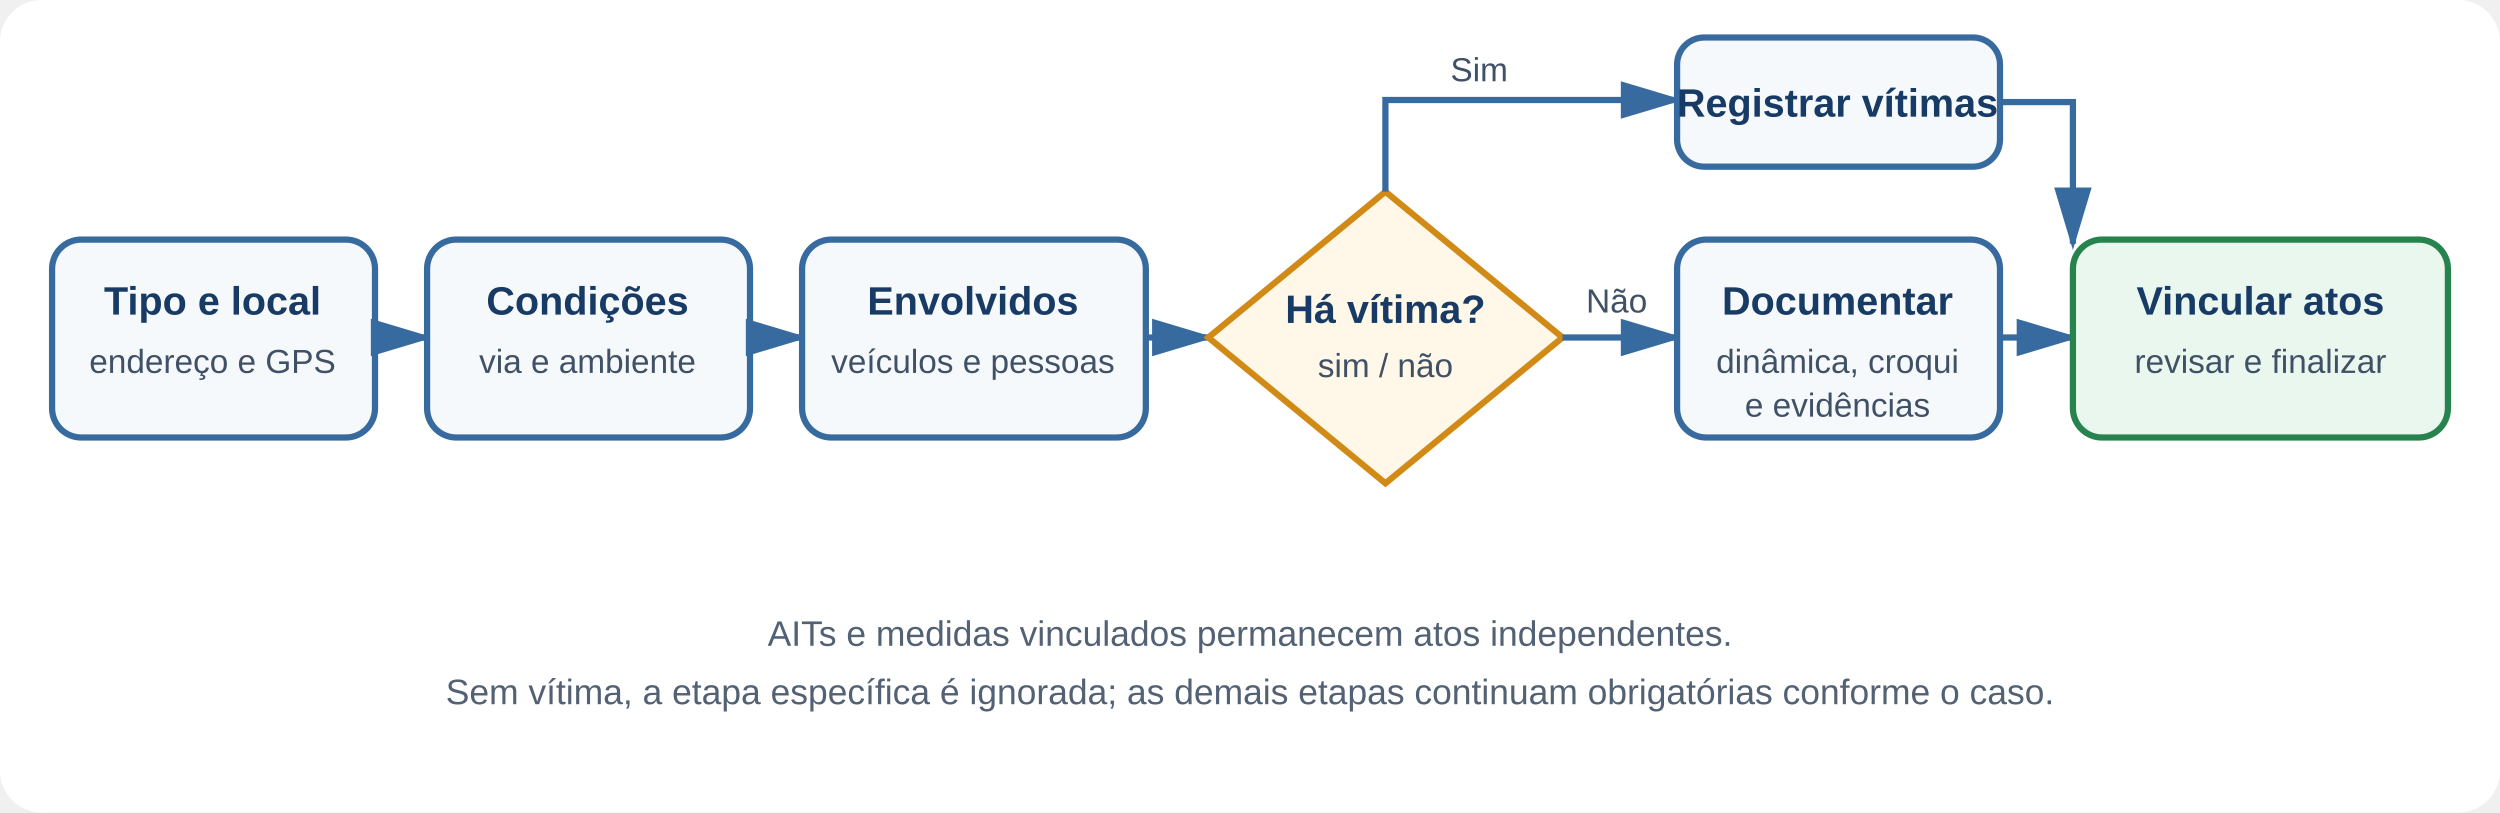
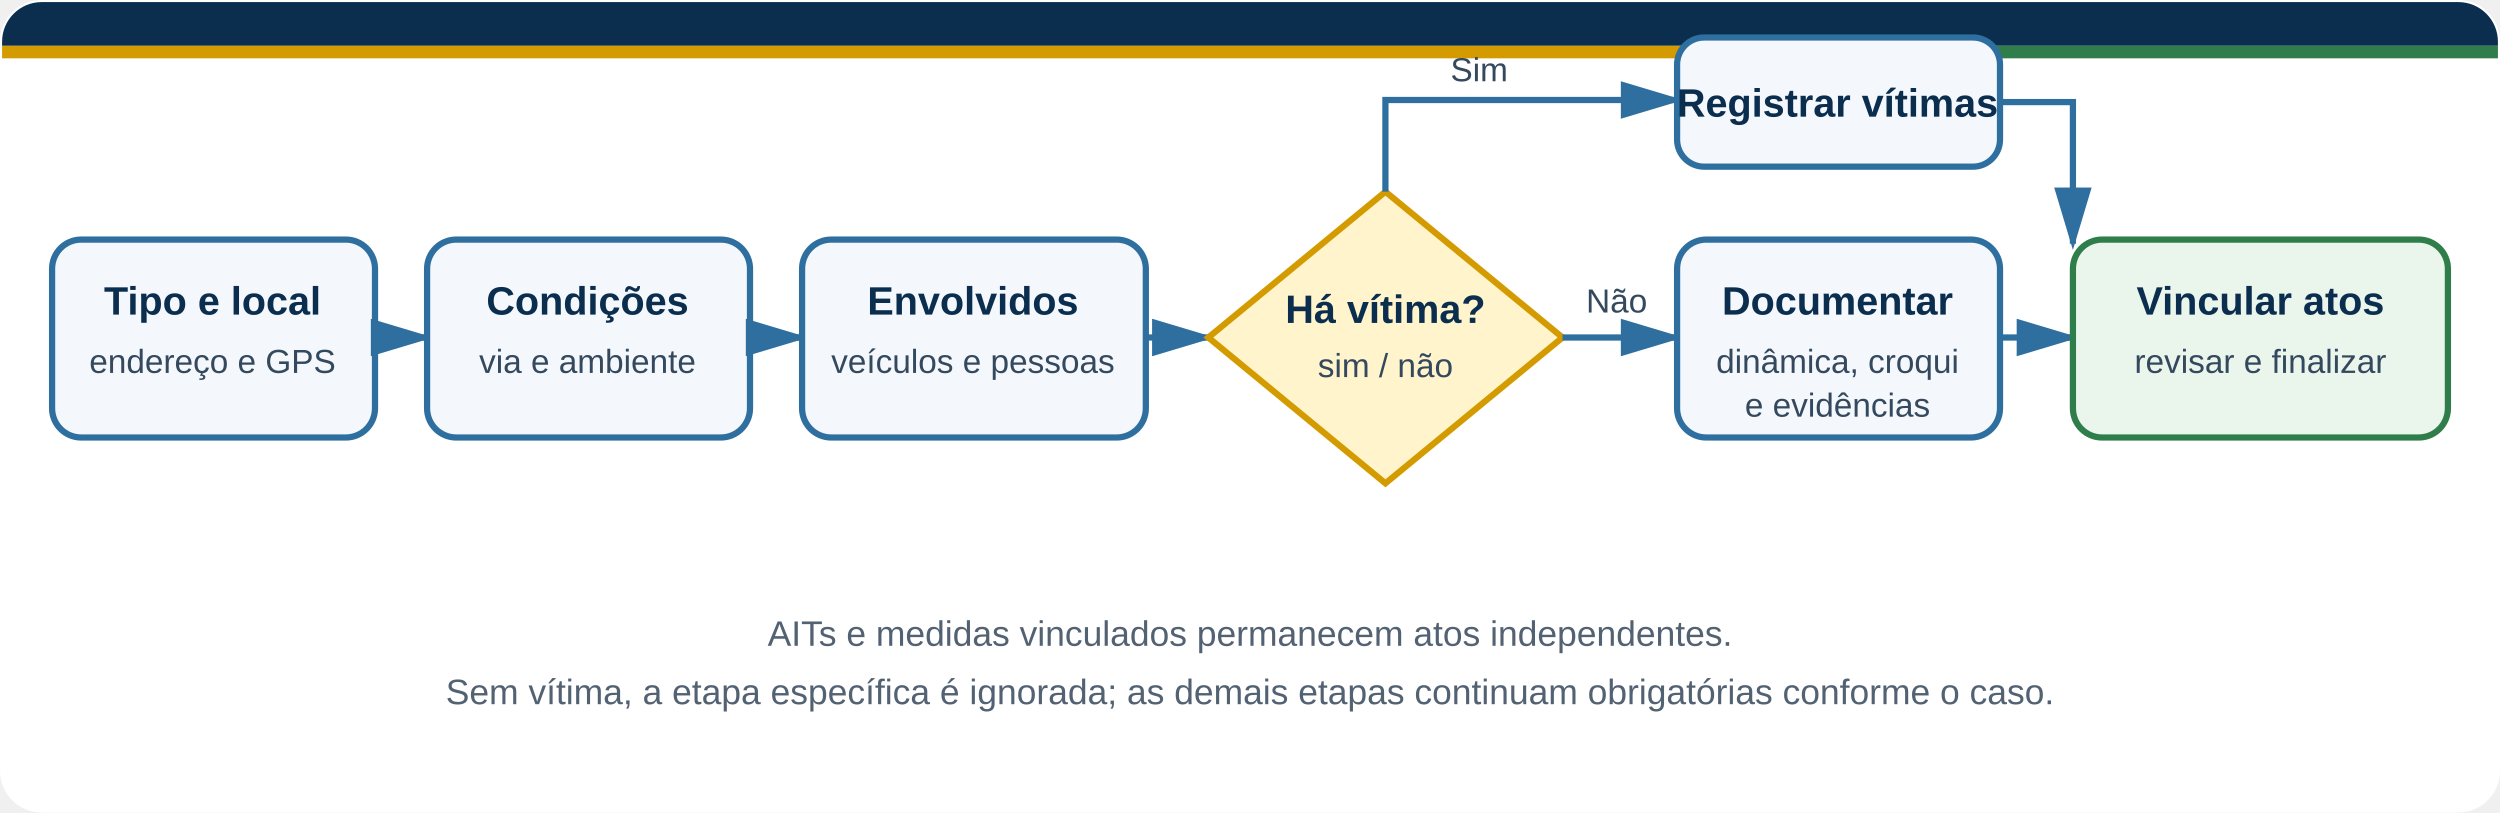
<svg xmlns="http://www.w3.org/2000/svg" viewBox="0 0 1200 390" role="img" aria-labelledby="title desc">
  <defs>
    <marker id="a" markerWidth="10" markerHeight="10" refX="9" refY="3" orient="auto">
-       <path d="M0 0 10 3 0 6Z" fill="#376a9e" />
+       <path d="M0 0 10 3 0 6Z" fill="#2f6f9f" />
    </marker>
-     <style>.b{fill:#f6f9fc;stroke:#376a9e;stroke-width:3}.c{fill:#fff8e8;stroke:#d18a16;stroke-width:3}.d{fill:#eaf7ef;stroke:#27834d;stroke-width:3}.l{stroke:#376a9e;stroke-width:3;fill:none;marker-end:url(#a)}.t{font:600 19px Arial;fill:#173b64;text-anchor:middle}.s{font:16px Arial;fill:#405166;text-anchor:middle}.n{font:17px Arial;fill:#526174;text-anchor:middle}</style>
+     <style>.b{fill:#f4f8fc;stroke:#2f6f9f;stroke-width:3}.c{fill:#fff4cc;stroke:#d49b00;stroke-width:3}.d{fill:#eaf5ec;stroke:#2f7d4a;stroke-width:3}.l{stroke:#2f6f9f;stroke-width:3;fill:none;marker-end:url(#a)}.t{font:600 19px Calibri,Arial,sans-serif;fill:#0b2e4f;text-anchor:middle}.s{font:16px Calibri,Arial,sans-serif;fill:#34495e;text-anchor:middle}.n{font:17px Calibri,Arial,sans-serif;fill:#536273;text-anchor:middle}</style>
  </defs>
  <rect width="1200" height="390" rx="20" fill="#fff" />
+   <path d="M20 1h1160a19 19 0 0 1 19 19v2H1v-2A19 19 0 0 1 20 1Z" fill="#0b2e4f" />
+   <path d="M1 22h900v6H1Z" fill="#d49b00" />
+   <path d="M901 22h298v6H901Z" fill="#2f7d4a" />
  <rect class="b" x="25" y="115" width="155" height="95" rx="14" />
  <text class="t" x="102" y="151">Tipo e local</text>
  <text class="s" x="102" y="179">endereço e GPS</text>
  <path class="l" d="M180 162H205" />
  <rect class="b" x="205" y="115" width="155" height="95" rx="14" />
  <text class="t" x="282" y="151">Condições</text>
  <text class="s" x="282" y="179">via e ambiente</text>
  <path class="l" d="M360 162H385" />
  <rect class="b" x="385" y="115" width="165" height="95" rx="14" />
  <text class="t" x="467" y="151">Envolvidos</text>
  <text class="s" x="467" y="179">veículos e pessoas</text>
  <path class="l" d="M550 162H580" />
  <polygon class="c" points="665,92 750,162 665,232 580,162" />
  <text class="t" x="665" y="155">Há vítima?</text>
  <text class="s" x="665" y="181">sim / não</text>
  <path class="l" d="M665 92V48H805" />
  <text class="s" x="710" y="39">Sim</text>
  <rect class="b" x="805" y="18" width="155" height="62" rx="13" />
  <text class="t" x="882" y="56">Registrar vítimas</text>
  <path class="l" d="M960 49H995V117" />
  <path class="l" d="M750 162H805" />
  <text class="s" x="776" y="150">Não</text>
  <rect class="b" x="805" y="115" width="155" height="95" rx="14" />
  <text class="t" x="882" y="151">Documentar</text>
  <text class="s" x="882" y="179">dinâmica, croqui</text>
  <text class="s" x="882" y="200">e evidências</text>
  <path class="l" d="M960 162H995" />
  <rect class="d" x="995" y="115" width="180" height="95" rx="14" />
  <text class="t" x="1085" y="151">Vincular atos</text>
  <text class="s" x="1085" y="179">revisar e finalizar</text>
  <text class="n" x="600" y="310">AITs e medidas vinculados permanecem atos independentes.</text>
  <text class="n" x="600" y="338">Sem vítima, a etapa específica é ignorada; as demais etapas continuam obrigatórias conforme o caso.</text>
</svg>
